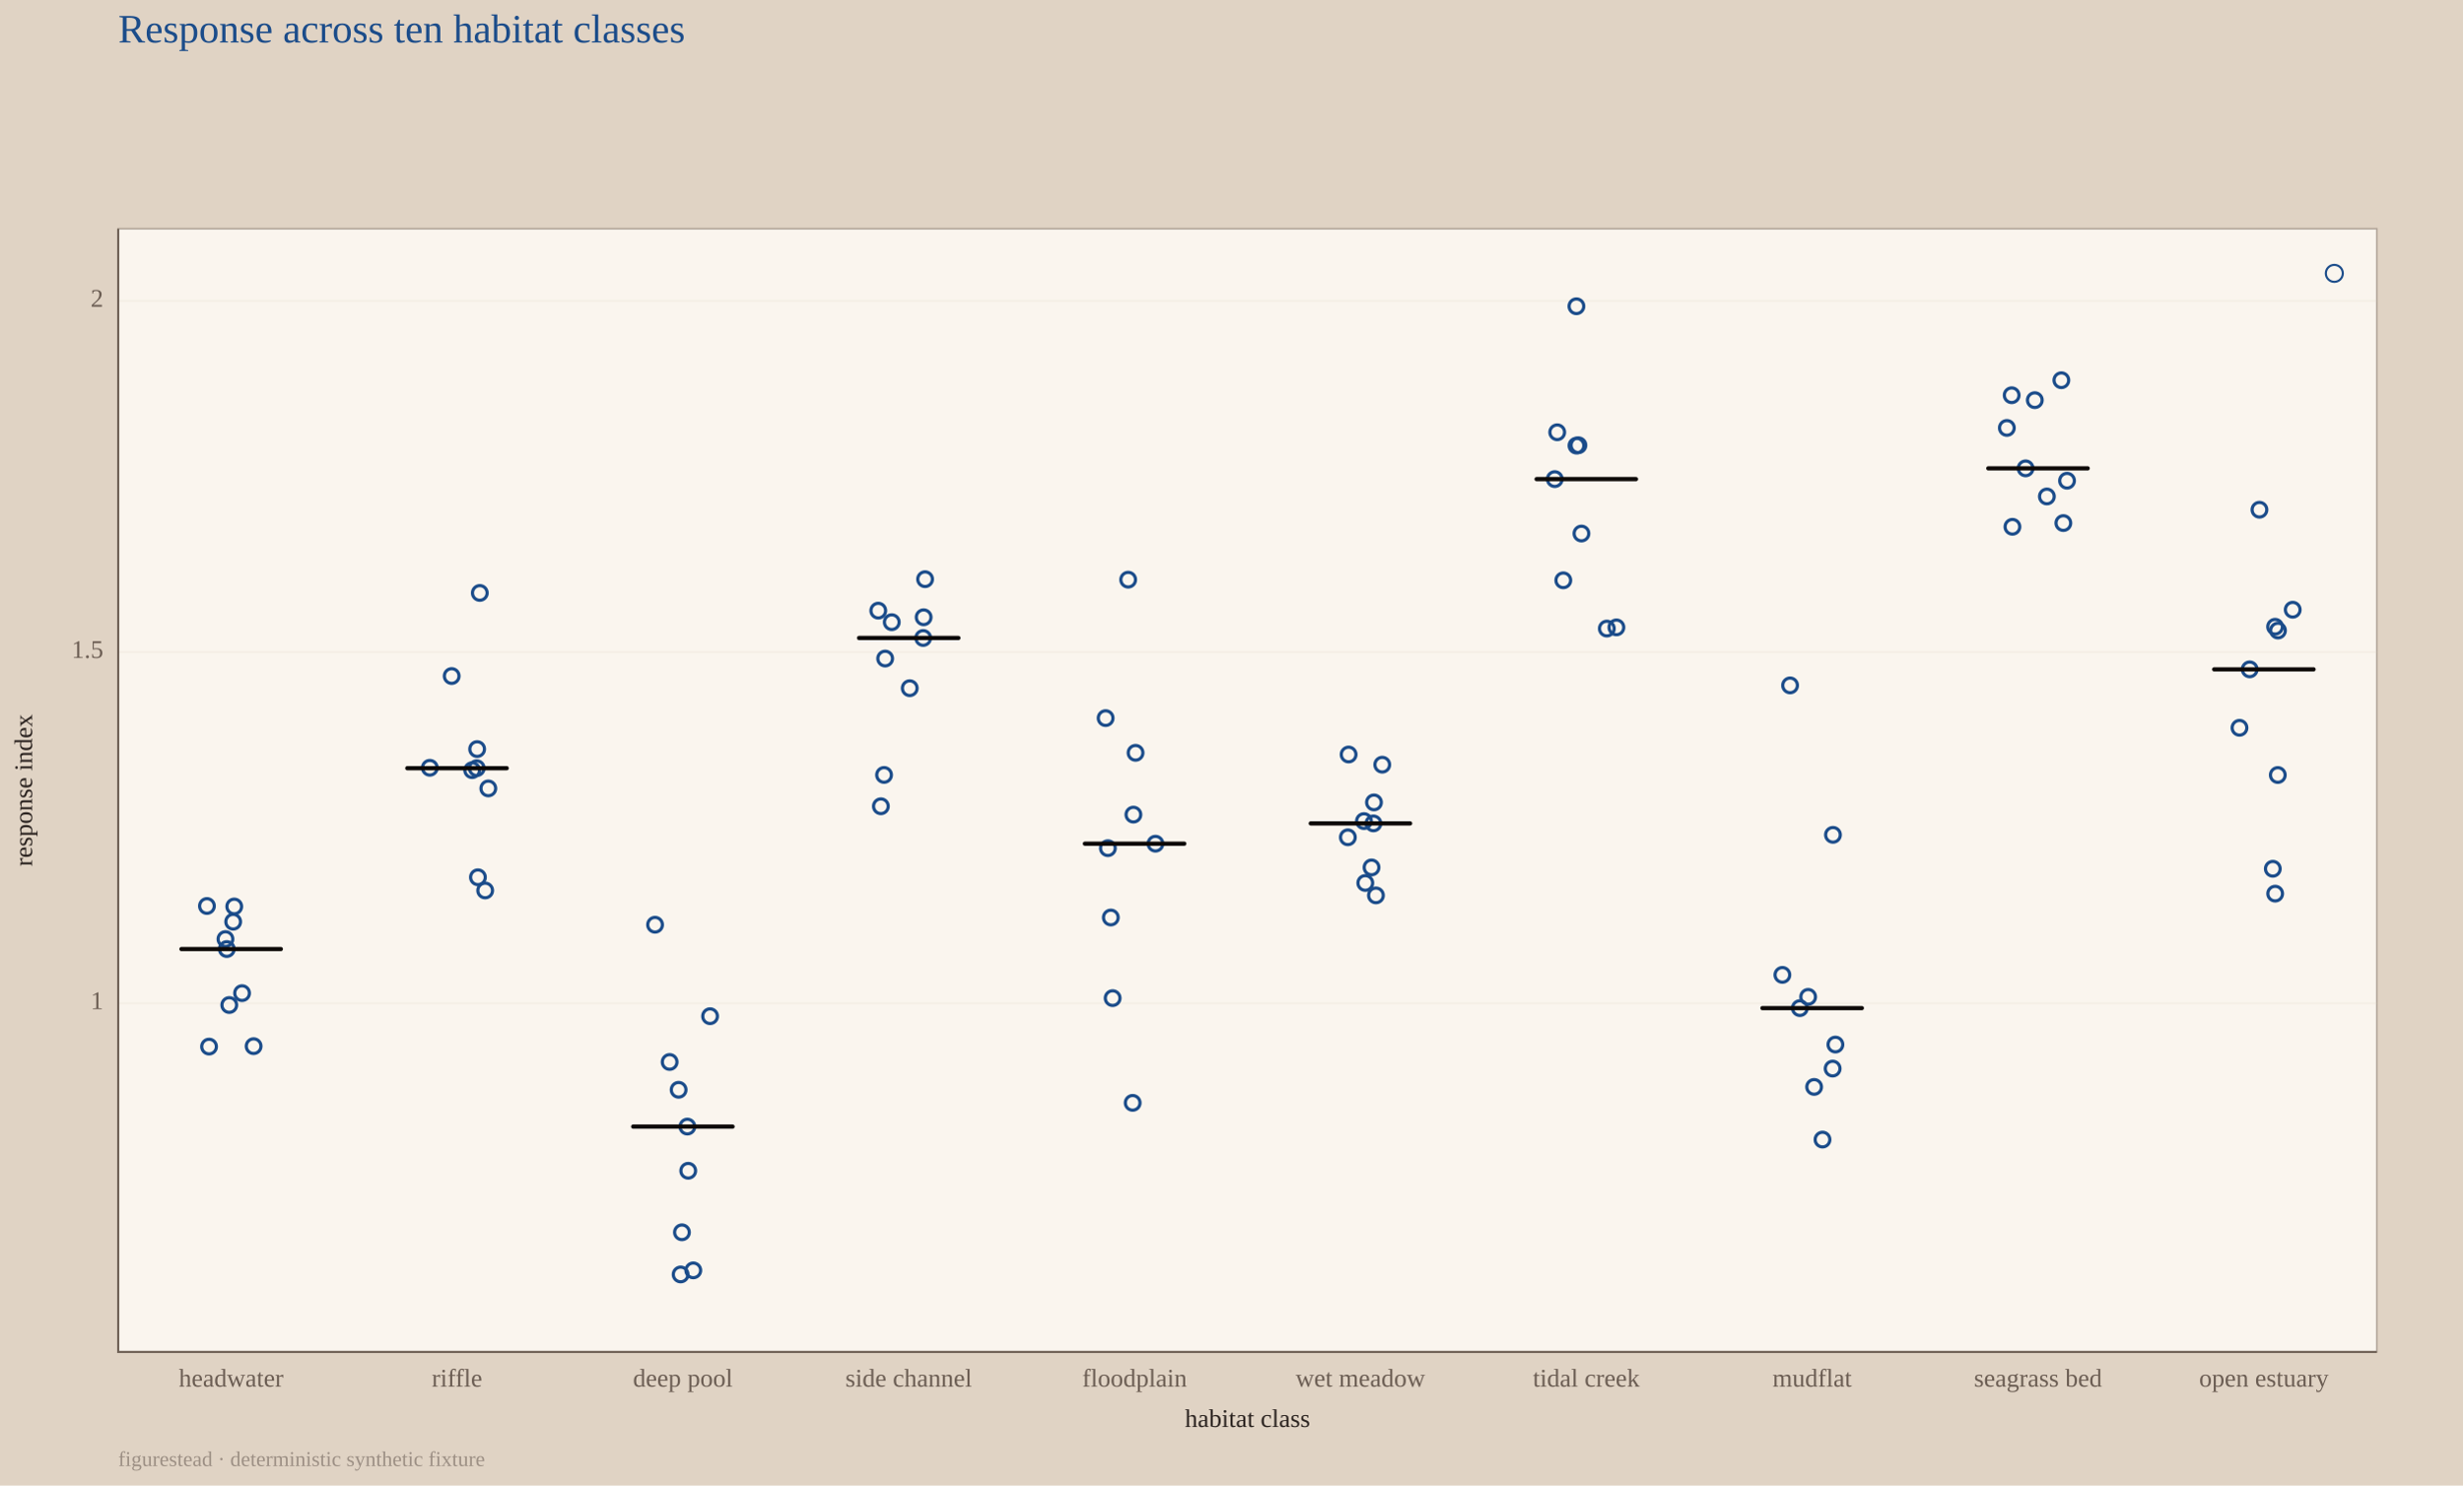
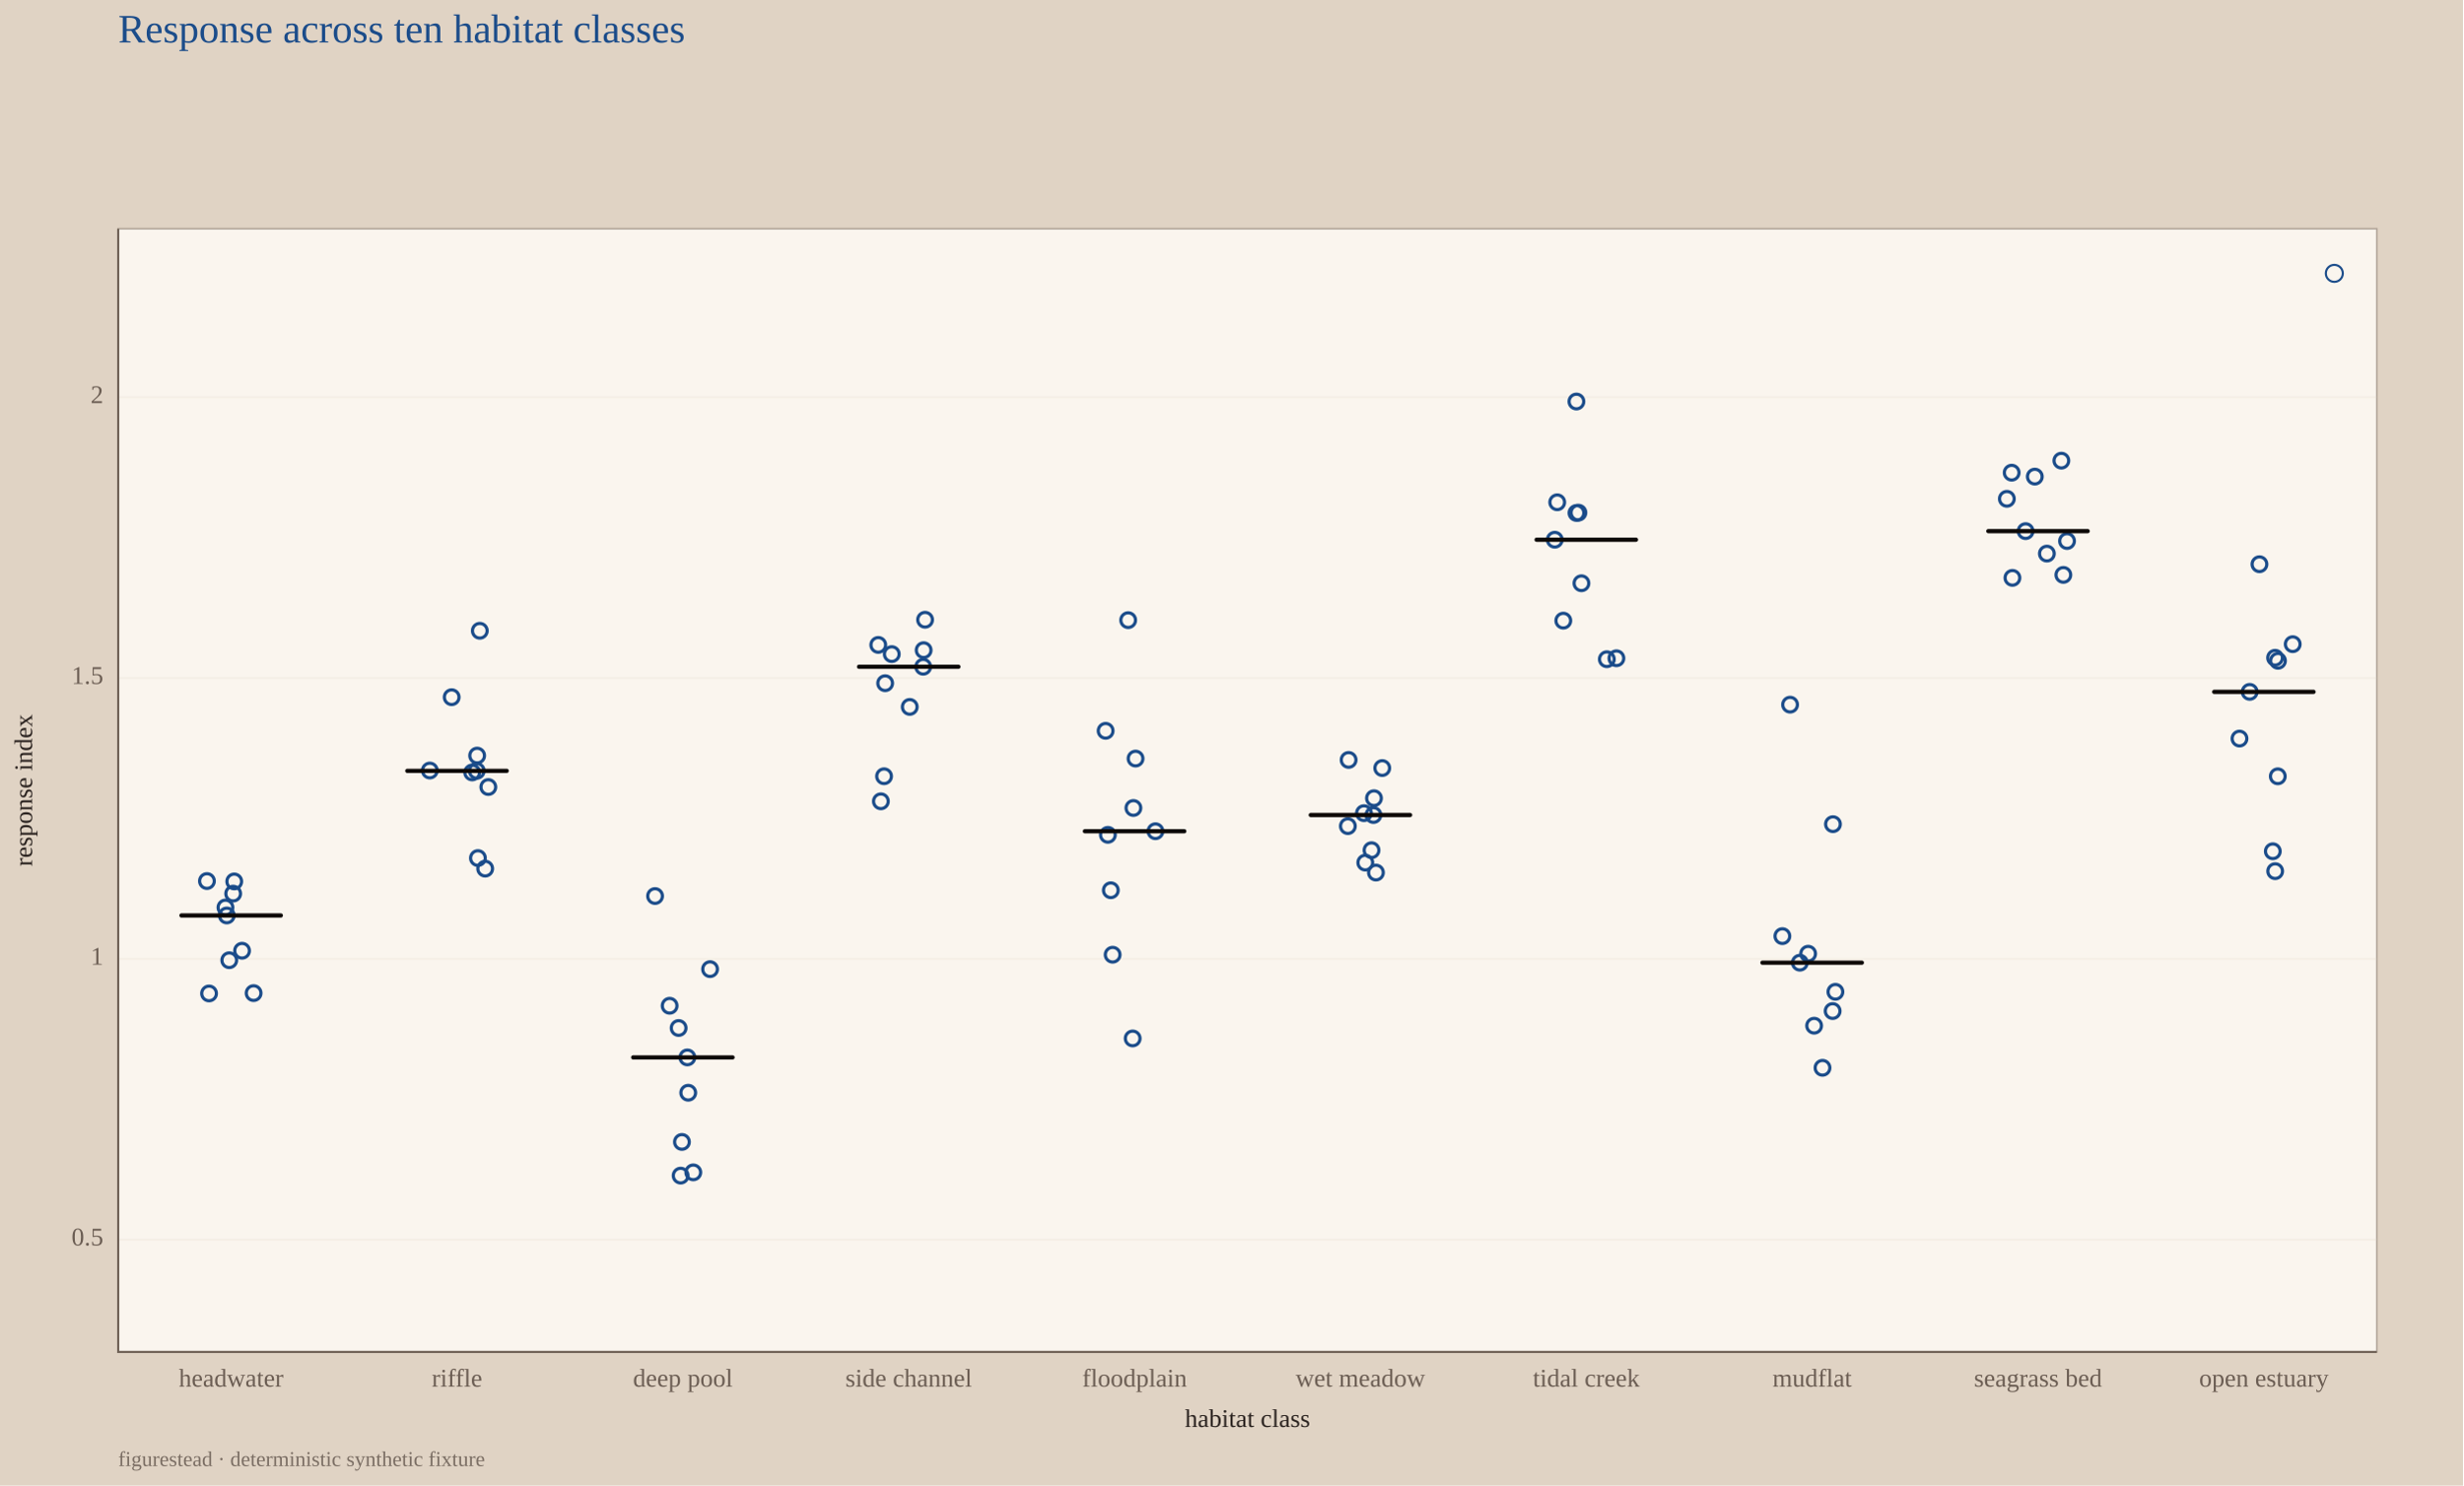
- <svg xmlns="http://www.w3.org/2000/svg" width="1160" height="700" viewBox="0 0 1160 700" role="img" aria-labelledby="figurestead-fnv1a32-b8a2911b-1160x700-title figurestead-fnv1a32-b8a2911b-1160x700-desc" data-scene-version="figurestead.scene/1" data-resolved-scene-version="figurestead.resolved-scene/1" data-composed-scene-version="figurestead.composed-scene/1" data-evidence-fingerprint="fnv1a32-b8a2911b">
+ <svg xmlns="http://www.w3.org/2000/svg" width="1160" height="700" viewBox="0 0 1160 700" role="img" aria-labelledby="figurestead-fnv1a32-7fd042a8-1160x700-title figurestead-fnv1a32-7fd042a8-1160x700-desc" data-scene-version="figurestead.scene/1" data-resolved-scene-version="figurestead.resolved-scene/1" data-composed-scene-version="figurestead.composed-scene/1" data-evidence-fingerprint="fnv1a32-7fd042a8">
  <rect width="100%" height="100%" fill="#E0D3C4" />
  <g data-panel-id="habitat_class_response" data-renderer="strip_summary" data-x-category-order="headwater|riffle|deep pool|side channel|floodplain|wet meadow|tidal creek|mudflat|seagrass bed|open estuary">
    <defs>
-       <clipPath id="figurestead-fnv1a32-b8a2911b-1160x700-habitat_class_response-evidence-clip" clipPathUnits="userSpaceOnUse">
+       <clipPath id="figurestead-fnv1a32-7fd042a8-1160x700-habitat_class_response-evidence-clip" clipPathUnits="userSpaceOnUse">
        <rect x="55.672" y="107.8" width="1063.728" height="529.2" />
      </clipPath>
    </defs>
    <g data-layer="surface">
      <rect x="55.672" y="107.8" width="1063.728" height="529.2" fill="#FAF5EE" stroke="#6E6055" stroke-opacity="0.48" stroke-width="0.75" />
    </g>
    <g data-layer="grid">
-       <path d="M 55.672 472.726 L 1119.4 472.726" stroke="#DCD1C2" stroke-width="0.85" stroke-opacity="0.21" />
-       <path d="M 55.672 307.254 L 1119.4 307.254" stroke="#DCD1C2" stroke-width="0.85" stroke-opacity="0.21" />
-       <path d="M 55.672 141.781 L 1119.4 141.781" stroke="#DCD1C2" stroke-width="0.85" stroke-opacity="0.21" />
+       <path d="M 55.672 584.08 L 1119.4 584.08" stroke="#DCD1C2" stroke-width="0.85" stroke-opacity="0.21" />
+       <path d="M 55.672 451.78 L 1119.4 451.78" stroke="#DCD1C2" stroke-width="0.85" stroke-opacity="0.21" />
+       <path d="M 55.672 319.48 L 1119.4 319.48" stroke="#DCD1C2" stroke-width="0.85" stroke-opacity="0.21" />
+       <path d="M 55.672 187.18 L 1119.4 187.18" stroke="#DCD1C2" stroke-width="0.85" stroke-opacity="0.21" />
    </g>
-     <g data-layer="reference" clip-path="url(#figurestead-fnv1a32-b8a2911b-1160x700-habitat_class_response-evidence-clip)" />
-     <g data-layer="data" clip-path="url(#figurestead-fnv1a32-b8a2911b-1160x700-habitat_class_response-evidence-clip)">
-       <circle data-mark-id="habitat_class_response/point/0" fill="none" stroke="#1B4C8A" stroke-width="1.5" cx="119.44" cy="492.947" r="3.456" />
-       <circle data-mark-id="habitat_class_response/point/1" fill="none" stroke="#1B4C8A" stroke-width="1.5" cx="106.805" cy="447.177" r="3.456" />
-       <circle data-mark-id="habitat_class_response/point/2" fill="none" stroke="#1B4C8A" stroke-width="1.5" cx="106.174" cy="442.477" r="3.456" />
-       <circle data-mark-id="habitat_class_response/point/3" fill="none" stroke="#1B4C8A" stroke-width="1.5" cx="110.317" cy="427.122" r="3.456" />
-       <circle data-mark-id="habitat_class_response/point/4" fill="none" stroke="#1B4C8A" stroke-width="1.5" cx="107.975" cy="473.553" r="3.456" />
-       <circle data-mark-id="habitat_class_response/point/5" fill="none" stroke="#1B4C8A" stroke-width="1.5" cx="113.998" cy="467.96" r="3.456" />
-       <circle data-mark-id="habitat_class_response/point/6" fill="none" stroke="#1B4C8A" stroke-width="1.5" cx="98.454" cy="493.145" r="3.456" />
-       <circle data-mark-id="habitat_class_response/point/7" fill="none" stroke="#1B4C8A" stroke-width="1.5" cx="97.46" cy="426.89" r="3.456" />
-       <circle data-mark-id="habitat_class_response/point/8" fill="none" stroke="#1B4C8A" stroke-width="1.5" cx="109.811" cy="434.303" r="3.456" />
-       <circle data-mark-id="habitat_class_response/point/9" fill="none" stroke="#1B4C8A" stroke-width="1.5" cx="229.978" cy="371.49" r="3.456" />
-       <circle data-mark-id="habitat_class_response/point/10" fill="none" stroke="#1B4C8A" stroke-width="1.5" cx="222.372" cy="362.885" r="3.456" />
-       <circle data-mark-id="habitat_class_response/point/11" fill="none" stroke="#1B4C8A" stroke-width="1.5" cx="212.719" cy="318.539" r="3.456" />
-       <circle data-mark-id="habitat_class_response/point/12" fill="none" stroke="#1B4C8A" stroke-width="1.5" cx="225.969" cy="279.388" r="3.456" />
-       <circle data-mark-id="habitat_class_response/point/13" fill="none" stroke="#1B4C8A" stroke-width="1.5" cx="228.498" cy="419.576" r="3.456" />
-       <circle data-mark-id="habitat_class_response/point/14" fill="none" stroke="#1B4C8A" stroke-width="1.5" cx="224.515" cy="361.959" r="3.456" />
-       <circle data-mark-id="habitat_class_response/point/15" fill="none" stroke="#1B4C8A" stroke-width="1.5" cx="225.086" cy="413.354" r="3.456" />
-       <circle data-mark-id="habitat_class_response/point/16" fill="none" stroke="#1B4C8A" stroke-width="1.5" cx="202.418" cy="361.76" r="3.456" />
-       <circle data-mark-id="habitat_class_response/point/17" fill="none" stroke="#1B4C8A" stroke-width="1.5" cx="224.716" cy="352.957" r="3.456" />
-       <circle data-mark-id="habitat_class_response/point/18" fill="none" stroke="#1B4C8A" stroke-width="1.5" cx="319.613" cy="513.498" r="3.456" />
-       <circle data-mark-id="habitat_class_response/point/19" fill="none" stroke="#1B4C8A" stroke-width="1.5" cx="308.506" cy="435.726" r="3.456" />
-       <circle data-mark-id="habitat_class_response/point/20" fill="none" stroke="#1B4C8A" stroke-width="1.5" cx="323.727" cy="530.84" r="3.456" />
-       <circle data-mark-id="habitat_class_response/point/21" fill="none" stroke="#1B4C8A" stroke-width="1.5" cx="320.558" cy="600.503" r="3.456" />
-       <circle data-mark-id="habitat_class_response/point/22" fill="none" stroke="#1B4C8A" stroke-width="1.5" cx="321.17" cy="580.647" r="3.456" />
-       <circle data-mark-id="habitat_class_response/point/23" fill="none" stroke="#1B4C8A" stroke-width="1.5" cx="334.411" cy="478.815" r="3.456" />
-       <circle data-mark-id="habitat_class_response/point/24" fill="none" stroke="#1B4C8A" stroke-width="1.5" cx="324.134" cy="551.656" r="3.456" />
-       <circle data-mark-id="habitat_class_response/point/25" fill="none" stroke="#1B4C8A" stroke-width="1.5" cx="326.509" cy="598.584" r="3.456" />
-       <circle data-mark-id="habitat_class_response/point/26" fill="none" stroke="#1B4C8A" stroke-width="1.5" cx="315.374" cy="500.393" r="3.456" />
-       <circle data-mark-id="habitat_class_response/point/27" fill="none" stroke="#1B4C8A" stroke-width="1.5" cx="414.868" cy="379.896" r="3.456" />
-       <circle data-mark-id="habitat_class_response/point/28" fill="none" stroke="#1B4C8A" stroke-width="1.5" cx="435.002" cy="290.839" r="3.456" />
-       <circle data-mark-id="habitat_class_response/point/29" fill="none" stroke="#1B4C8A" stroke-width="1.5" cx="416.884" cy="310.298" r="3.456" />
-       <circle data-mark-id="habitat_class_response/point/30" fill="none" stroke="#1B4C8A" stroke-width="1.5" cx="416.369" cy="365.136" r="3.456" />
-       <circle data-mark-id="habitat_class_response/point/31" fill="none" stroke="#1B4C8A" stroke-width="1.5" cx="428.452" cy="324.264" r="3.456" />
-       <circle data-mark-id="habitat_class_response/point/32" fill="none" stroke="#1B4C8A" stroke-width="1.5" cx="434.787" cy="300.602" r="3.456" />
-       <circle data-mark-id="habitat_class_response/point/33" fill="none" stroke="#1B4C8A" stroke-width="1.5" cx="419.992" cy="293.155" r="3.456" />
-       <circle data-mark-id="habitat_class_response/point/34" fill="none" stroke="#1B4C8A" stroke-width="1.5" cx="413.638" cy="287.728" r="3.456" />
-       <circle data-mark-id="habitat_class_response/point/35" fill="none" stroke="#1B4C8A" stroke-width="1.5" cx="435.677" cy="272.902" r="3.456" />
-       <circle data-mark-id="habitat_class_response/point/36" fill="none" stroke="#1B4C8A" stroke-width="1.5" cx="534.814" cy="354.711" r="3.456" />
-       <circle data-mark-id="habitat_class_response/point/37" fill="none" stroke="#1B4C8A" stroke-width="1.5" cx="524.015" cy="470.31" r="3.456" />
-       <circle data-mark-id="habitat_class_response/point/38" fill="none" stroke="#1B4C8A" stroke-width="1.5" cx="544.188" cy="397.535" r="3.456" />
-       <circle data-mark-id="habitat_class_response/point/39" fill="none" stroke="#1B4C8A" stroke-width="1.5" cx="533.45" cy="519.654" r="3.456" />
-       <circle data-mark-id="habitat_class_response/point/40" fill="none" stroke="#1B4C8A" stroke-width="1.5" cx="521.781" cy="399.653" r="3.456" />
-       <circle data-mark-id="habitat_class_response/point/41" fill="none" stroke="#1B4C8A" stroke-width="1.5" cx="523.159" cy="432.317" r="3.456" />
-       <circle data-mark-id="habitat_class_response/point/42" fill="none" stroke="#1B4C8A" stroke-width="1.5" cx="520.717" cy="338.362" r="3.456" />
-       <circle data-mark-id="habitat_class_response/point/43" fill="none" stroke="#1B4C8A" stroke-width="1.5" cx="533.797" cy="383.834" r="3.456" />
-       <circle data-mark-id="habitat_class_response/point/44" fill="none" stroke="#1B4C8A" stroke-width="1.5" cx="531.334" cy="273.133" r="3.456" />
-       <circle data-mark-id="habitat_class_response/point/45" fill="none" stroke="#1B4C8A" stroke-width="1.5" cx="648.025" cy="421.893" r="3.456" />
-       <circle data-mark-id="habitat_class_response/point/46" fill="none" stroke="#1B4C8A" stroke-width="1.5" cx="634.806" cy="394.524" r="3.456" />
-       <circle data-mark-id="habitat_class_response/point/47" fill="none" stroke="#1B4C8A" stroke-width="1.5" cx="647.096" cy="378.076" r="3.456" />
-       <circle data-mark-id="habitat_class_response/point/48" fill="none" stroke="#1B4C8A" stroke-width="1.5" cx="646.847" cy="387.971" r="3.456" />
-       <circle data-mark-id="habitat_class_response/point/49" fill="none" stroke="#1B4C8A" stroke-width="1.5" cx="642.383" cy="386.879" r="3.456" />
-       <circle data-mark-id="habitat_class_response/point/50" fill="none" stroke="#1B4C8A" stroke-width="1.5" cx="650.993" cy="360.304" r="3.456" />
-       <circle data-mark-id="habitat_class_response/point/51" fill="none" stroke="#1B4C8A" stroke-width="1.5" cx="635.163" cy="355.505" r="3.456" />
-       <circle data-mark-id="habitat_class_response/point/52" fill="none" stroke="#1B4C8A" stroke-width="1.5" cx="643.013" cy="416.035" r="3.456" />
-       <circle data-mark-id="habitat_class_response/point/53" fill="none" stroke="#1B4C8A" stroke-width="1.5" cx="645.947" cy="408.721" r="3.456" />
-       <circle data-mark-id="habitat_class_response/point/54" fill="none" stroke="#1B4C8A" stroke-width="1.5" cx="736.272" cy="273.431" r="3.456" />
-       <circle data-mark-id="habitat_class_response/point/55" fill="none" stroke="#1B4C8A" stroke-width="1.5" cx="743.385" cy="209.79" r="3.456" />
-       <circle data-mark-id="habitat_class_response/point/56" fill="none" stroke="#1B4C8A" stroke-width="1.5" cx="742.476" cy="209.956" r="3.456" />
-       <circle data-mark-id="habitat_class_response/point/57" fill="none" stroke="#1B4C8A" stroke-width="1.5" cx="733.41" cy="203.668" r="3.456" />
-       <circle data-mark-id="habitat_class_response/point/58" fill="none" stroke="#1B4C8A" stroke-width="1.5" cx="756.781" cy="296.167" r="3.456" />
-       <circle data-mark-id="habitat_class_response/point/59" fill="none" stroke="#1B4C8A" stroke-width="1.5" cx="742.446" cy="144.297" r="3.456" />
-       <circle data-mark-id="habitat_class_response/point/60" fill="none" stroke="#1B4C8A" stroke-width="1.5" cx="732.258" cy="225.742" r="3.456" />
-       <circle data-mark-id="habitat_class_response/point/61" fill="none" stroke="#1B4C8A" stroke-width="1.5" cx="761.291" cy="295.604" r="3.456" />
-       <circle data-mark-id="habitat_class_response/point/62" fill="none" stroke="#1B4C8A" stroke-width="1.5" cx="744.81" cy="251.39" r="3.456" />
-       <circle data-mark-id="habitat_class_response/point/63" fill="none" stroke="#1B4C8A" stroke-width="1.5" cx="843.077" cy="322.94" r="3.456" />
-       <circle data-mark-id="habitat_class_response/point/64" fill="none" stroke="#1B4C8A" stroke-width="1.5" cx="854.41" cy="512.141" r="3.456" />
-       <circle data-mark-id="habitat_class_response/point/65" fill="none" stroke="#1B4C8A" stroke-width="1.5" cx="847.681" cy="475.009" r="3.456" />
-       <circle data-mark-id="habitat_class_response/point/66" fill="none" stroke="#1B4C8A" stroke-width="1.5" cx="851.595" cy="469.714" r="3.456" />
-       <circle data-mark-id="habitat_class_response/point/67" fill="none" stroke="#1B4C8A" stroke-width="1.5" cx="863.275" cy="393.365" r="3.456" />
-       <circle data-mark-id="habitat_class_response/point/68" fill="none" stroke="#1B4C8A" stroke-width="1.5" cx="858.355" cy="536.962" r="3.456" />
-       <circle data-mark-id="habitat_class_response/point/69" fill="none" stroke="#1B4C8A" stroke-width="1.5" cx="839.449" cy="459.356" r="3.456" />
-       <circle data-mark-id="habitat_class_response/point/70" fill="none" stroke="#1B4C8A" stroke-width="1.5" cx="864.429" cy="492.185" r="3.456" />
-       <circle data-mark-id="habitat_class_response/point/71" fill="none" stroke="#1B4C8A" stroke-width="1.5" cx="863.126" cy="503.504" r="3.456" />
-       <circle data-mark-id="habitat_class_response/point/72" fill="none" stroke="#1B4C8A" stroke-width="1.5" cx="945.179" cy="201.616" r="3.456" />
-       <circle data-mark-id="habitat_class_response/point/73" fill="none" stroke="#1B4C8A" stroke-width="1.5" cx="947.445" cy="186.227" r="3.456" />
-       <circle data-mark-id="habitat_class_response/point/74" fill="none" stroke="#1B4C8A" stroke-width="1.5" cx="954.005" cy="220.679" r="3.456" />
-       <circle data-mark-id="habitat_class_response/point/75" fill="none" stroke="#1B4C8A" stroke-width="1.5" cx="970.841" cy="179.145" r="3.456" />
-       <circle data-mark-id="habitat_class_response/point/76" fill="none" stroke="#1B4C8A" stroke-width="1.5" cx="958.341" cy="188.544" r="3.456" />
-       <circle data-mark-id="habitat_class_response/point/77" fill="none" stroke="#1B4C8A" stroke-width="1.5" cx="947.8" cy="248.213" r="3.456" />
-       <circle data-mark-id="habitat_class_response/point/78" fill="none" stroke="#1B4C8A" stroke-width="1.5" cx="971.777" cy="246.459" r="3.456" />
-       <circle data-mark-id="habitat_class_response/point/79" fill="none" stroke="#1B4C8A" stroke-width="1.5" cx="964.021" cy="233.916" r="3.456" />
-       <circle data-mark-id="habitat_class_response/point/80" fill="none" stroke="#1B4C8A" stroke-width="1.5" cx="973.517" cy="226.503" r="3.456" />
-       <circle data-mark-id="habitat_class_response/point/81" fill="none" stroke="#1B4C8A" stroke-width="1.5" cx="1072.87" cy="297.094" r="3.456" />
-       <circle data-mark-id="habitat_class_response/point/82" fill="none" stroke="#1B4C8A" stroke-width="1.5" cx="1059.535" cy="315.395" r="3.456" />
-       <circle data-mark-id="habitat_class_response/point/83" fill="none" stroke="#1B4C8A" stroke-width="1.5" cx="1079.804" cy="287.298" r="3.456" />
-       <circle data-mark-id="habitat_class_response/point/84" fill="none" stroke="#1B4C8A" stroke-width="1.5" cx="1054.734" cy="342.929" r="3.456" />
-       <circle data-mark-id="habitat_class_response/point/85" fill="none" stroke="#1B4C8A" stroke-width="1.5" cx="1071.501" cy="295.306" r="3.456" />
-       <circle data-mark-id="habitat_class_response/point/86" fill="none" stroke="#1B4C8A" stroke-width="1.5" cx="1072.777" cy="365.169" r="3.456" />
-       <circle data-mark-id="habitat_class_response/point/87" fill="none" stroke="#1B4C8A" stroke-width="1.5" cx="1070.43" cy="409.35" r="3.456" />
-       <circle data-mark-id="habitat_class_response/point/88" fill="none" stroke="#1B4C8A" stroke-width="1.5" cx="1071.54" cy="421.065" r="3.456" />
-       <circle data-mark-id="habitat_class_response/point/89" fill="none" stroke="#1B4C8A" stroke-width="1.5" cx="1064.133" cy="240.171" r="3.456" />
+     <g data-layer="reference" clip-path="url(#figurestead-fnv1a32-7fd042a8-1160x700-habitat_class_response-evidence-clip)" />
+     <g data-layer="data" clip-path="url(#figurestead-fnv1a32-7fd042a8-1160x700-habitat_class_response-evidence-clip)">
+       <circle data-mark-id="habitat_class_response/point/0" fill="none" stroke="#1B4C8A" stroke-width="1.5" cx="119.44" cy="467.947" r="3.456" />
+       <circle data-mark-id="habitat_class_response/point/1" fill="none" stroke="#1B4C8A" stroke-width="1.5" cx="106.805" cy="431.353" r="3.456" />
+       <circle data-mark-id="habitat_class_response/point/2" fill="none" stroke="#1B4C8A" stroke-width="1.5" cx="106.174" cy="427.596" r="3.456" />
+       <circle data-mark-id="habitat_class_response/point/3" fill="none" stroke="#1B4C8A" stroke-width="1.5" cx="110.317" cy="415.318" r="3.456" />
+       <circle data-mark-id="habitat_class_response/point/4" fill="none" stroke="#1B4C8A" stroke-width="1.5" cx="107.975" cy="452.441" r="3.456" />
+       <circle data-mark-id="habitat_class_response/point/5" fill="none" stroke="#1B4C8A" stroke-width="1.5" cx="113.998" cy="447.97" r="3.456" />
+       <circle data-mark-id="habitat_class_response/point/6" fill="none" stroke="#1B4C8A" stroke-width="1.5" cx="98.454" cy="468.106" r="3.456" />
+       <circle data-mark-id="habitat_class_response/point/7" fill="none" stroke="#1B4C8A" stroke-width="1.5" cx="97.46" cy="415.133" r="3.456" />
+       <circle data-mark-id="habitat_class_response/point/8" fill="none" stroke="#1B4C8A" stroke-width="1.5" cx="109.811" cy="421.06" r="3.456" />
+       <circle data-mark-id="habitat_class_response/point/9" fill="none" stroke="#1B4C8A" stroke-width="1.5" cx="229.978" cy="370.839" r="3.456" />
+       <circle data-mark-id="habitat_class_response/point/10" fill="none" stroke="#1B4C8A" stroke-width="1.5" cx="222.372" cy="363.959" r="3.456" />
+       <circle data-mark-id="habitat_class_response/point/11" fill="none" stroke="#1B4C8A" stroke-width="1.5" cx="212.719" cy="328.503" r="3.456" />
+       <circle data-mark-id="habitat_class_response/point/12" fill="none" stroke="#1B4C8A" stroke-width="1.5" cx="225.969" cy="297.201" r="3.456" />
+       <circle data-mark-id="habitat_class_response/point/13" fill="none" stroke="#1B4C8A" stroke-width="1.5" cx="228.498" cy="409.285" r="3.456" />
+       <circle data-mark-id="habitat_class_response/point/14" fill="none" stroke="#1B4C8A" stroke-width="1.5" cx="224.515" cy="363.218" r="3.456" />
+       <circle data-mark-id="habitat_class_response/point/15" fill="none" stroke="#1B4C8A" stroke-width="1.5" cx="225.086" cy="404.311" r="3.456" />
+       <circle data-mark-id="habitat_class_response/point/16" fill="none" stroke="#1B4C8A" stroke-width="1.5" cx="202.418" cy="363.06" r="3.456" />
+       <circle data-mark-id="habitat_class_response/point/17" fill="none" stroke="#1B4C8A" stroke-width="1.5" cx="224.716" cy="356.021" r="3.456" />
+       <circle data-mark-id="habitat_class_response/point/18" fill="none" stroke="#1B4C8A" stroke-width="1.5" cx="319.613" cy="484.379" r="3.456" />
+       <circle data-mark-id="habitat_class_response/point/19" fill="none" stroke="#1B4C8A" stroke-width="1.5" cx="308.506" cy="422.198" r="3.456" />
+       <circle data-mark-id="habitat_class_response/point/20" fill="none" stroke="#1B4C8A" stroke-width="1.5" cx="323.727" cy="498.244" r="3.456" />
+       <circle data-mark-id="habitat_class_response/point/21" fill="none" stroke="#1B4C8A" stroke-width="1.5" cx="320.558" cy="553.942" r="3.456" />
+       <circle data-mark-id="habitat_class_response/point/22" fill="none" stroke="#1B4C8A" stroke-width="1.5" cx="321.17" cy="538.066" r="3.456" />
+       <circle data-mark-id="habitat_class_response/point/23" fill="none" stroke="#1B4C8A" stroke-width="1.5" cx="334.411" cy="456.649" r="3.456" />
+       <circle data-mark-id="habitat_class_response/point/24" fill="none" stroke="#1B4C8A" stroke-width="1.5" cx="324.134" cy="514.887" r="3.456" />
+       <circle data-mark-id="habitat_class_response/point/25" fill="none" stroke="#1B4C8A" stroke-width="1.5" cx="326.509" cy="552.407" r="3.456" />
+       <circle data-mark-id="habitat_class_response/point/26" fill="none" stroke="#1B4C8A" stroke-width="1.5" cx="315.374" cy="473.901" r="3.456" />
+       <circle data-mark-id="habitat_class_response/point/27" fill="none" stroke="#1B4C8A" stroke-width="1.5" cx="414.868" cy="377.56" r="3.456" />
+       <circle data-mark-id="habitat_class_response/point/28" fill="none" stroke="#1B4C8A" stroke-width="1.5" cx="435.002" cy="306.356" r="3.456" />
+       <circle data-mark-id="habitat_class_response/point/29" fill="none" stroke="#1B4C8A" stroke-width="1.5" cx="416.884" cy="321.914" r="3.456" />
+       <circle data-mark-id="habitat_class_response/point/30" fill="none" stroke="#1B4C8A" stroke-width="1.5" cx="416.369" cy="365.759" r="3.456" />
+       <circle data-mark-id="habitat_class_response/point/31" fill="none" stroke="#1B4C8A" stroke-width="1.5" cx="428.452" cy="333.08" r="3.456" />
+       <circle data-mark-id="habitat_class_response/point/32" fill="none" stroke="#1B4C8A" stroke-width="1.5" cx="434.787" cy="314.162" r="3.456" />
+       <circle data-mark-id="habitat_class_response/point/33" fill="none" stroke="#1B4C8A" stroke-width="1.5" cx="419.992" cy="308.208" r="3.456" />
+       <circle data-mark-id="habitat_class_response/point/34" fill="none" stroke="#1B4C8A" stroke-width="1.5" cx="413.638" cy="303.869" r="3.456" />
+       <circle data-mark-id="habitat_class_response/point/35" fill="none" stroke="#1B4C8A" stroke-width="1.5" cx="435.677" cy="292.015" r="3.456" />
+       <circle data-mark-id="habitat_class_response/point/36" fill="none" stroke="#1B4C8A" stroke-width="1.5" cx="534.814" cy="357.424" r="3.456" />
+       <circle data-mark-id="habitat_class_response/point/37" fill="none" stroke="#1B4C8A" stroke-width="1.5" cx="524.015" cy="449.848" r="3.456" />
+       <circle data-mark-id="habitat_class_response/point/38" fill="none" stroke="#1B4C8A" stroke-width="1.5" cx="544.188" cy="391.663" r="3.456" />
+       <circle data-mark-id="habitat_class_response/point/39" fill="none" stroke="#1B4C8A" stroke-width="1.5" cx="533.45" cy="489.3" r="3.456" />
+       <circle data-mark-id="habitat_class_response/point/40" fill="none" stroke="#1B4C8A" stroke-width="1.5" cx="521.781" cy="393.356" r="3.456" />
+       <circle data-mark-id="habitat_class_response/point/41" fill="none" stroke="#1B4C8A" stroke-width="1.5" cx="523.159" cy="419.472" r="3.456" />
+       <circle data-mark-id="habitat_class_response/point/42" fill="none" stroke="#1B4C8A" stroke-width="1.5" cx="520.717" cy="344.352" r="3.456" />
+       <circle data-mark-id="habitat_class_response/point/43" fill="none" stroke="#1B4C8A" stroke-width="1.5" cx="533.797" cy="380.708" r="3.456" />
+       <circle data-mark-id="habitat_class_response/point/44" fill="none" stroke="#1B4C8A" stroke-width="1.5" cx="531.334" cy="292.2" r="3.456" />
+       <circle data-mark-id="habitat_class_response/point/45" fill="none" stroke="#1B4C8A" stroke-width="1.5" cx="648.025" cy="411.137" r="3.456" />
+       <circle data-mark-id="habitat_class_response/point/46" fill="none" stroke="#1B4C8A" stroke-width="1.5" cx="634.806" cy="389.255" r="3.456" />
+       <circle data-mark-id="habitat_class_response/point/47" fill="none" stroke="#1B4C8A" stroke-width="1.5" cx="647.096" cy="376.104" r="3.456" />
+       <circle data-mark-id="habitat_class_response/point/48" fill="none" stroke="#1B4C8A" stroke-width="1.5" cx="646.847" cy="384.016" r="3.456" />
+       <circle data-mark-id="habitat_class_response/point/49" fill="none" stroke="#1B4C8A" stroke-width="1.5" cx="642.383" cy="383.143" r="3.456" />
+       <circle data-mark-id="habitat_class_response/point/50" fill="none" stroke="#1B4C8A" stroke-width="1.5" cx="650.993" cy="361.895" r="3.456" />
+       <circle data-mark-id="habitat_class_response/point/51" fill="none" stroke="#1B4C8A" stroke-width="1.5" cx="635.163" cy="358.059" r="3.456" />
+       <circle data-mark-id="habitat_class_response/point/52" fill="none" stroke="#1B4C8A" stroke-width="1.5" cx="643.013" cy="406.454" r="3.456" />
+       <circle data-mark-id="habitat_class_response/point/53" fill="none" stroke="#1B4C8A" stroke-width="1.5" cx="645.947" cy="400.606" r="3.456" />
+       <circle data-mark-id="habitat_class_response/point/54" fill="none" stroke="#1B4C8A" stroke-width="1.5" cx="736.272" cy="292.438" r="3.456" />
+       <circle data-mark-id="habitat_class_response/point/55" fill="none" stroke="#1B4C8A" stroke-width="1.5" cx="743.385" cy="241.555" r="3.456" />
+       <circle data-mark-id="habitat_class_response/point/56" fill="none" stroke="#1B4C8A" stroke-width="1.5" cx="742.476" cy="241.688" r="3.456" />
+       <circle data-mark-id="habitat_class_response/point/57" fill="none" stroke="#1B4C8A" stroke-width="1.5" cx="733.41" cy="236.66" r="3.456" />
+       <circle data-mark-id="habitat_class_response/point/58" fill="none" stroke="#1B4C8A" stroke-width="1.5" cx="756.781" cy="310.616" r="3.456" />
+       <circle data-mark-id="habitat_class_response/point/59" fill="none" stroke="#1B4C8A" stroke-width="1.5" cx="742.446" cy="189.191" r="3.456" />
+       <circle data-mark-id="habitat_class_response/point/60" fill="none" stroke="#1B4C8A" stroke-width="1.5" cx="732.258" cy="254.309" r="3.456" />
+       <circle data-mark-id="habitat_class_response/point/61" fill="none" stroke="#1B4C8A" stroke-width="1.5" cx="761.291" cy="310.166" r="3.456" />
+       <circle data-mark-id="habitat_class_response/point/62" fill="none" stroke="#1B4C8A" stroke-width="1.5" cx="744.81" cy="274.816" r="3.456" />
+       <circle data-mark-id="habitat_class_response/point/63" fill="none" stroke="#1B4C8A" stroke-width="1.5" cx="843.077" cy="332.022" r="3.456" />
+       <circle data-mark-id="habitat_class_response/point/64" fill="none" stroke="#1B4C8A" stroke-width="1.5" cx="854.41" cy="483.294" r="3.456" />
+       <circle data-mark-id="habitat_class_response/point/65" fill="none" stroke="#1B4C8A" stroke-width="1.5" cx="847.681" cy="453.606" r="3.456" />
+       <circle data-mark-id="habitat_class_response/point/66" fill="none" stroke="#1B4C8A" stroke-width="1.5" cx="851.595" cy="449.372" r="3.456" />
+       <circle data-mark-id="habitat_class_response/point/67" fill="none" stroke="#1B4C8A" stroke-width="1.5" cx="863.275" cy="388.329" r="3.456" />
+       <circle data-mark-id="habitat_class_response/point/68" fill="none" stroke="#1B4C8A" stroke-width="1.5" cx="858.355" cy="503.139" r="3.456" />
+       <circle data-mark-id="habitat_class_response/point/69" fill="none" stroke="#1B4C8A" stroke-width="1.5" cx="839.449" cy="441.09" r="3.456" />
+       <circle data-mark-id="habitat_class_response/point/70" fill="none" stroke="#1B4C8A" stroke-width="1.5" cx="864.429" cy="467.338" r="3.456" />
+       <circle data-mark-id="habitat_class_response/point/71" fill="none" stroke="#1B4C8A" stroke-width="1.5" cx="863.126" cy="476.388" r="3.456" />
+       <circle data-mark-id="habitat_class_response/point/72" fill="none" stroke="#1B4C8A" stroke-width="1.5" cx="945.179" cy="235.02" r="3.456" />
+       <circle data-mark-id="habitat_class_response/point/73" fill="none" stroke="#1B4C8A" stroke-width="1.5" cx="947.445" cy="222.716" r="3.456" />
+       <circle data-mark-id="habitat_class_response/point/74" fill="none" stroke="#1B4C8A" stroke-width="1.5" cx="954.005" cy="250.261" r="3.456" />
+       <circle data-mark-id="habitat_class_response/point/75" fill="none" stroke="#1B4C8A" stroke-width="1.5" cx="970.841" cy="217.053" r="3.456" />
+       <circle data-mark-id="habitat_class_response/point/76" fill="none" stroke="#1B4C8A" stroke-width="1.5" cx="958.341" cy="224.568" r="3.456" />
+       <circle data-mark-id="habitat_class_response/point/77" fill="none" stroke="#1B4C8A" stroke-width="1.5" cx="947.8" cy="272.275" r="3.456" />
+       <circle data-mark-id="habitat_class_response/point/78" fill="none" stroke="#1B4C8A" stroke-width="1.5" cx="971.777" cy="270.873" r="3.456" />
+       <circle data-mark-id="habitat_class_response/point/79" fill="none" stroke="#1B4C8A" stroke-width="1.5" cx="964.021" cy="260.845" r="3.456" />
+       <circle data-mark-id="habitat_class_response/point/80" fill="none" stroke="#1B4C8A" stroke-width="1.5" cx="973.517" cy="254.918" r="3.456" />
+       <circle data-mark-id="habitat_class_response/point/81" fill="none" stroke="#1B4C8A" stroke-width="1.5" cx="1072.87" cy="311.357" r="3.456" />
+       <circle data-mark-id="habitat_class_response/point/82" fill="none" stroke="#1B4C8A" stroke-width="1.5" cx="1059.535" cy="325.989" r="3.456" />
+       <circle data-mark-id="habitat_class_response/point/83" fill="none" stroke="#1B4C8A" stroke-width="1.5" cx="1079.804" cy="303.525" r="3.456" />
+       <circle data-mark-id="habitat_class_response/point/84" fill="none" stroke="#1B4C8A" stroke-width="1.5" cx="1054.734" cy="348.004" r="3.456" />
+       <circle data-mark-id="habitat_class_response/point/85" fill="none" stroke="#1B4C8A" stroke-width="1.5" cx="1071.501" cy="309.928" r="3.456" />
+       <circle data-mark-id="habitat_class_response/point/86" fill="none" stroke="#1B4C8A" stroke-width="1.5" cx="1072.777" cy="365.785" r="3.456" />
+       <circle data-mark-id="habitat_class_response/point/87" fill="none" stroke="#1B4C8A" stroke-width="1.5" cx="1070.43" cy="401.109" r="3.456" />
+       <circle data-mark-id="habitat_class_response/point/88" fill="none" stroke="#1B4C8A" stroke-width="1.5" cx="1071.54" cy="410.476" r="3.456" />
+       <circle data-mark-id="habitat_class_response/point/89" fill="none" stroke="#1B4C8A" stroke-width="1.5" cx="1064.133" cy="265.846" r="3.456" />
    </g>
-     <g data-layer="summary" clip-path="url(#figurestead-fnv1a32-b8a2911b-1160x700-habitat_class_response-evidence-clip)">
-       <path data-mark-id="habitat_class_response/median/headwater" d="M 85.456 447.177 L 132.26 447.177" fill="none" stroke="#0E0A08" stroke-width="2" stroke-linecap="round" />
-       <path data-mark-id="habitat_class_response/median/riffle" d="M 191.829 361.959 L 238.633 361.959" fill="none" stroke="#0E0A08" stroke-width="2" stroke-linecap="round" />
-       <path data-mark-id="habitat_class_response/median/deep-pool" d="M 298.202 530.84 L 345.006 530.84" fill="none" stroke="#0E0A08" stroke-width="2" stroke-linecap="round" />
-       <path data-mark-id="habitat_class_response/median/side-channel" d="M 404.575 300.602 L 451.379 300.602" fill="none" stroke="#0E0A08" stroke-width="2" stroke-linecap="round" />
-       <path data-mark-id="habitat_class_response/median/floodplain" d="M 510.948 397.535 L 557.752 397.535" fill="none" stroke="#0E0A08" stroke-width="2" stroke-linecap="round" />
-       <path data-mark-id="habitat_class_response/median/wet-meadow" d="M 617.32 387.971 L 664.124 387.971" fill="none" stroke="#0E0A08" stroke-width="2" stroke-linecap="round" />
-       <path data-mark-id="habitat_class_response/median/tidal-creek" d="M 723.693 225.742 L 770.497 225.742" fill="none" stroke="#0E0A08" stroke-width="2" stroke-linecap="round" />
-       <path data-mark-id="habitat_class_response/median/mudflat" d="M 830.066 475.009 L 876.87 475.009" fill="none" stroke="#0E0A08" stroke-width="2" stroke-linecap="round" />
-       <path data-mark-id="habitat_class_response/median/seagrass-bed" d="M 936.439 220.679 L 983.243 220.679" fill="none" stroke="#0E0A08" stroke-width="2" stroke-linecap="round" />
-       <path data-mark-id="habitat_class_response/median/open-estuary" d="M 1042.812 315.395 L 1089.616 315.395" fill="none" stroke="#0E0A08" stroke-width="2" stroke-linecap="round" />
+     <g data-layer="summary" clip-path="url(#figurestead-fnv1a32-7fd042a8-1160x700-habitat_class_response-evidence-clip)">
+       <path data-mark-id="habitat_class_response/median/headwater" d="M 85.456 431.353 L 132.26 431.353" fill="none" stroke="#0E0A08" stroke-width="2" stroke-linecap="round" />
+       <path data-mark-id="habitat_class_response/median/riffle" d="M 191.829 363.218 L 238.633 363.218" fill="none" stroke="#0E0A08" stroke-width="2" stroke-linecap="round" />
+       <path data-mark-id="habitat_class_response/median/deep-pool" d="M 298.202 498.244 L 345.006 498.244" fill="none" stroke="#0E0A08" stroke-width="2" stroke-linecap="round" />
+       <path data-mark-id="habitat_class_response/median/side-channel" d="M 404.575 314.162 L 451.379 314.162" fill="none" stroke="#0E0A08" stroke-width="2" stroke-linecap="round" />
+       <path data-mark-id="habitat_class_response/median/floodplain" d="M 510.948 391.663 L 557.752 391.663" fill="none" stroke="#0E0A08" stroke-width="2" stroke-linecap="round" />
+       <path data-mark-id="habitat_class_response/median/wet-meadow" d="M 617.32 384.016 L 664.124 384.016" fill="none" stroke="#0E0A08" stroke-width="2" stroke-linecap="round" />
+       <path data-mark-id="habitat_class_response/median/tidal-creek" d="M 723.693 254.309 L 770.497 254.309" fill="none" stroke="#0E0A08" stroke-width="2" stroke-linecap="round" />
+       <path data-mark-id="habitat_class_response/median/mudflat" d="M 830.066 453.606 L 876.87 453.606" fill="none" stroke="#0E0A08" stroke-width="2" stroke-linecap="round" />
+       <path data-mark-id="habitat_class_response/median/seagrass-bed" d="M 936.439 250.261 L 983.243 250.261" fill="none" stroke="#0E0A08" stroke-width="2" stroke-linecap="round" />
+       <path data-mark-id="habitat_class_response/median/open-estuary" d="M 1042.812 325.989 L 1089.616 325.989" fill="none" stroke="#0E0A08" stroke-width="2" stroke-linecap="round" />
    </g>
    <g data-layer="axes">
      <text x="55.672" y="20" fill="#1B4C8A" font-size="19">Response across ten habitat classes</text>
      <path d="M 55.672 107.8 L 55.672 637 L 1119.4 637" fill="none" stroke="#6E6055" />
      <text x="108.858" y="653.36" fill="#6B5D53" font-size="12" text-anchor="middle">headwater</text>
      <text x="215.231" y="653.36" fill="#6B5D53" font-size="12" text-anchor="middle">riffle</text>
      <text x="321.604" y="653.36" fill="#6B5D53" font-size="12" text-anchor="middle">deep pool</text>
      <text x="427.977" y="653.36" fill="#6B5D53" font-size="12" text-anchor="middle">side channel</text>
      <text x="534.35" y="653.36" fill="#6B5D53" font-size="12" text-anchor="middle">floodplain</text>
      <text x="640.722" y="653.36" fill="#6B5D53" font-size="12" text-anchor="middle">wet meadow</text>
      <text x="747.095" y="653.36" fill="#6B5D53" font-size="12" text-anchor="middle">tidal creek</text>
      <text x="853.468" y="653.36" fill="#6B5D53" font-size="12" text-anchor="middle">mudflat</text>
      <text x="959.841" y="653.36" fill="#6B5D53" font-size="12" text-anchor="middle">seagrass bed</text>
      <text x="1066.214" y="653.36" fill="#6B5D53" font-size="12" text-anchor="middle">open estuary</text>
-       <text x="48.672" y="472.726" fill="#6B5D53" font-size="12" text-anchor="end" dominant-baseline="middle">1</text>
-       <text x="48.672" y="307.254" fill="#6B5D53" font-size="12" text-anchor="end" dominant-baseline="middle">1.5</text>
-       <text x="48.672" y="141.781" fill="#6B5D53" font-size="12" text-anchor="end" dominant-baseline="middle">2</text>
+       <text x="48.672" y="584.08" fill="#6B5D53" font-size="12" text-anchor="end" dominant-baseline="middle">0.5</text>
+       <text x="48.672" y="451.78" fill="#6B5D53" font-size="12" text-anchor="end" dominant-baseline="middle">1</text>
+       <text x="48.672" y="319.48" fill="#6B5D53" font-size="12" text-anchor="end" dominant-baseline="middle">1.5</text>
+       <text x="48.672" y="187.18" fill="#6B5D53" font-size="12" text-anchor="end" dominant-baseline="middle">2</text>
      <text x="587.536" y="672.36" fill="#2B2320" font-size="12" text-anchor="middle">habitat class</text>
      <text x="7" y="372.4" fill="#2B2320" font-size="12" transform="rotate(-90 7 372.4)" text-anchor="middle" dominant-baseline="hanging">response index</text>
-       <text x="55.672" y="690.8" fill="#9C8F84" font-size="10" text-anchor="start" data-layer="provenance">figurestead · deterministic synthetic fixture</text>
+       <text x="55.672" y="690.8" fill="#7A6D63" font-size="10" text-anchor="start" data-layer="provenance">figurestead · deterministic synthetic fixture</text>
    </g>
    <g data-layer="annotations" />
    <g data-layer="legend">
      <circle cx="1099.4" cy="128.8" r="4" fill="none" stroke="#1B4C8A" />
      <text x="1087.4" y="128.8" fill="#2B2320" font-size="11.5" text-anchor="end" dominant-baseline="middle" data-full-label="Synthetic observations" />
    </g>
  </g>
</svg>
